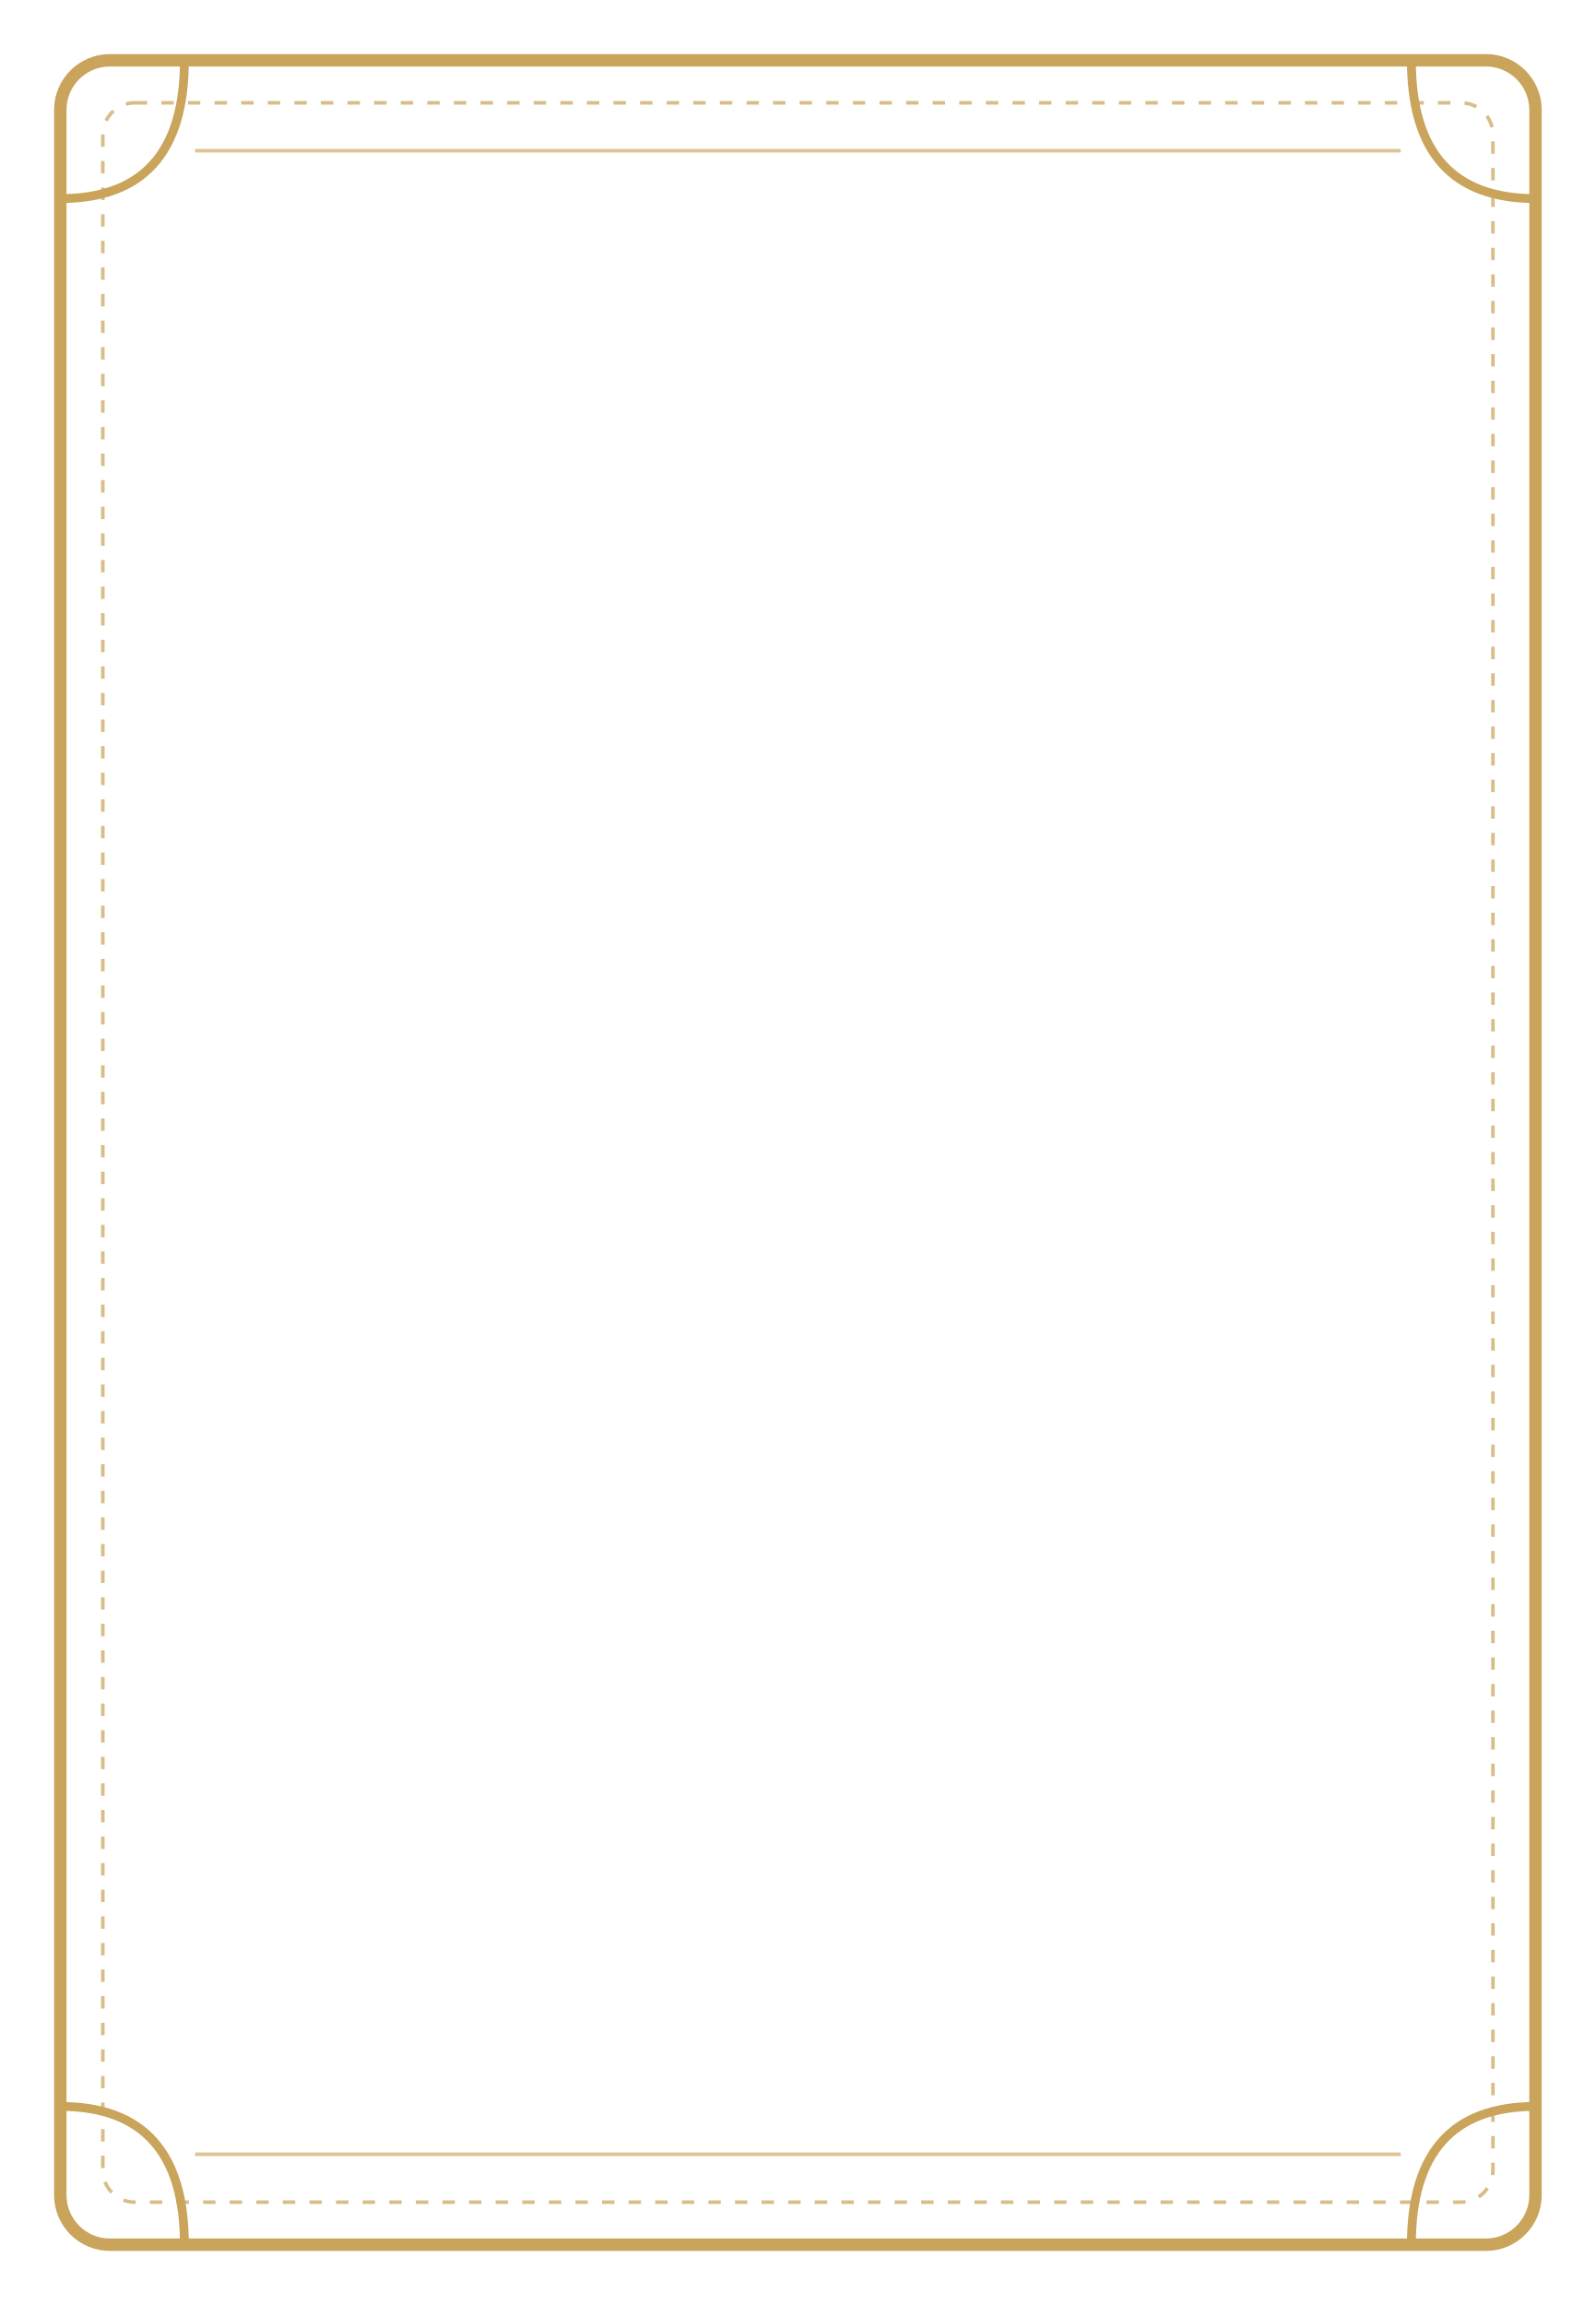
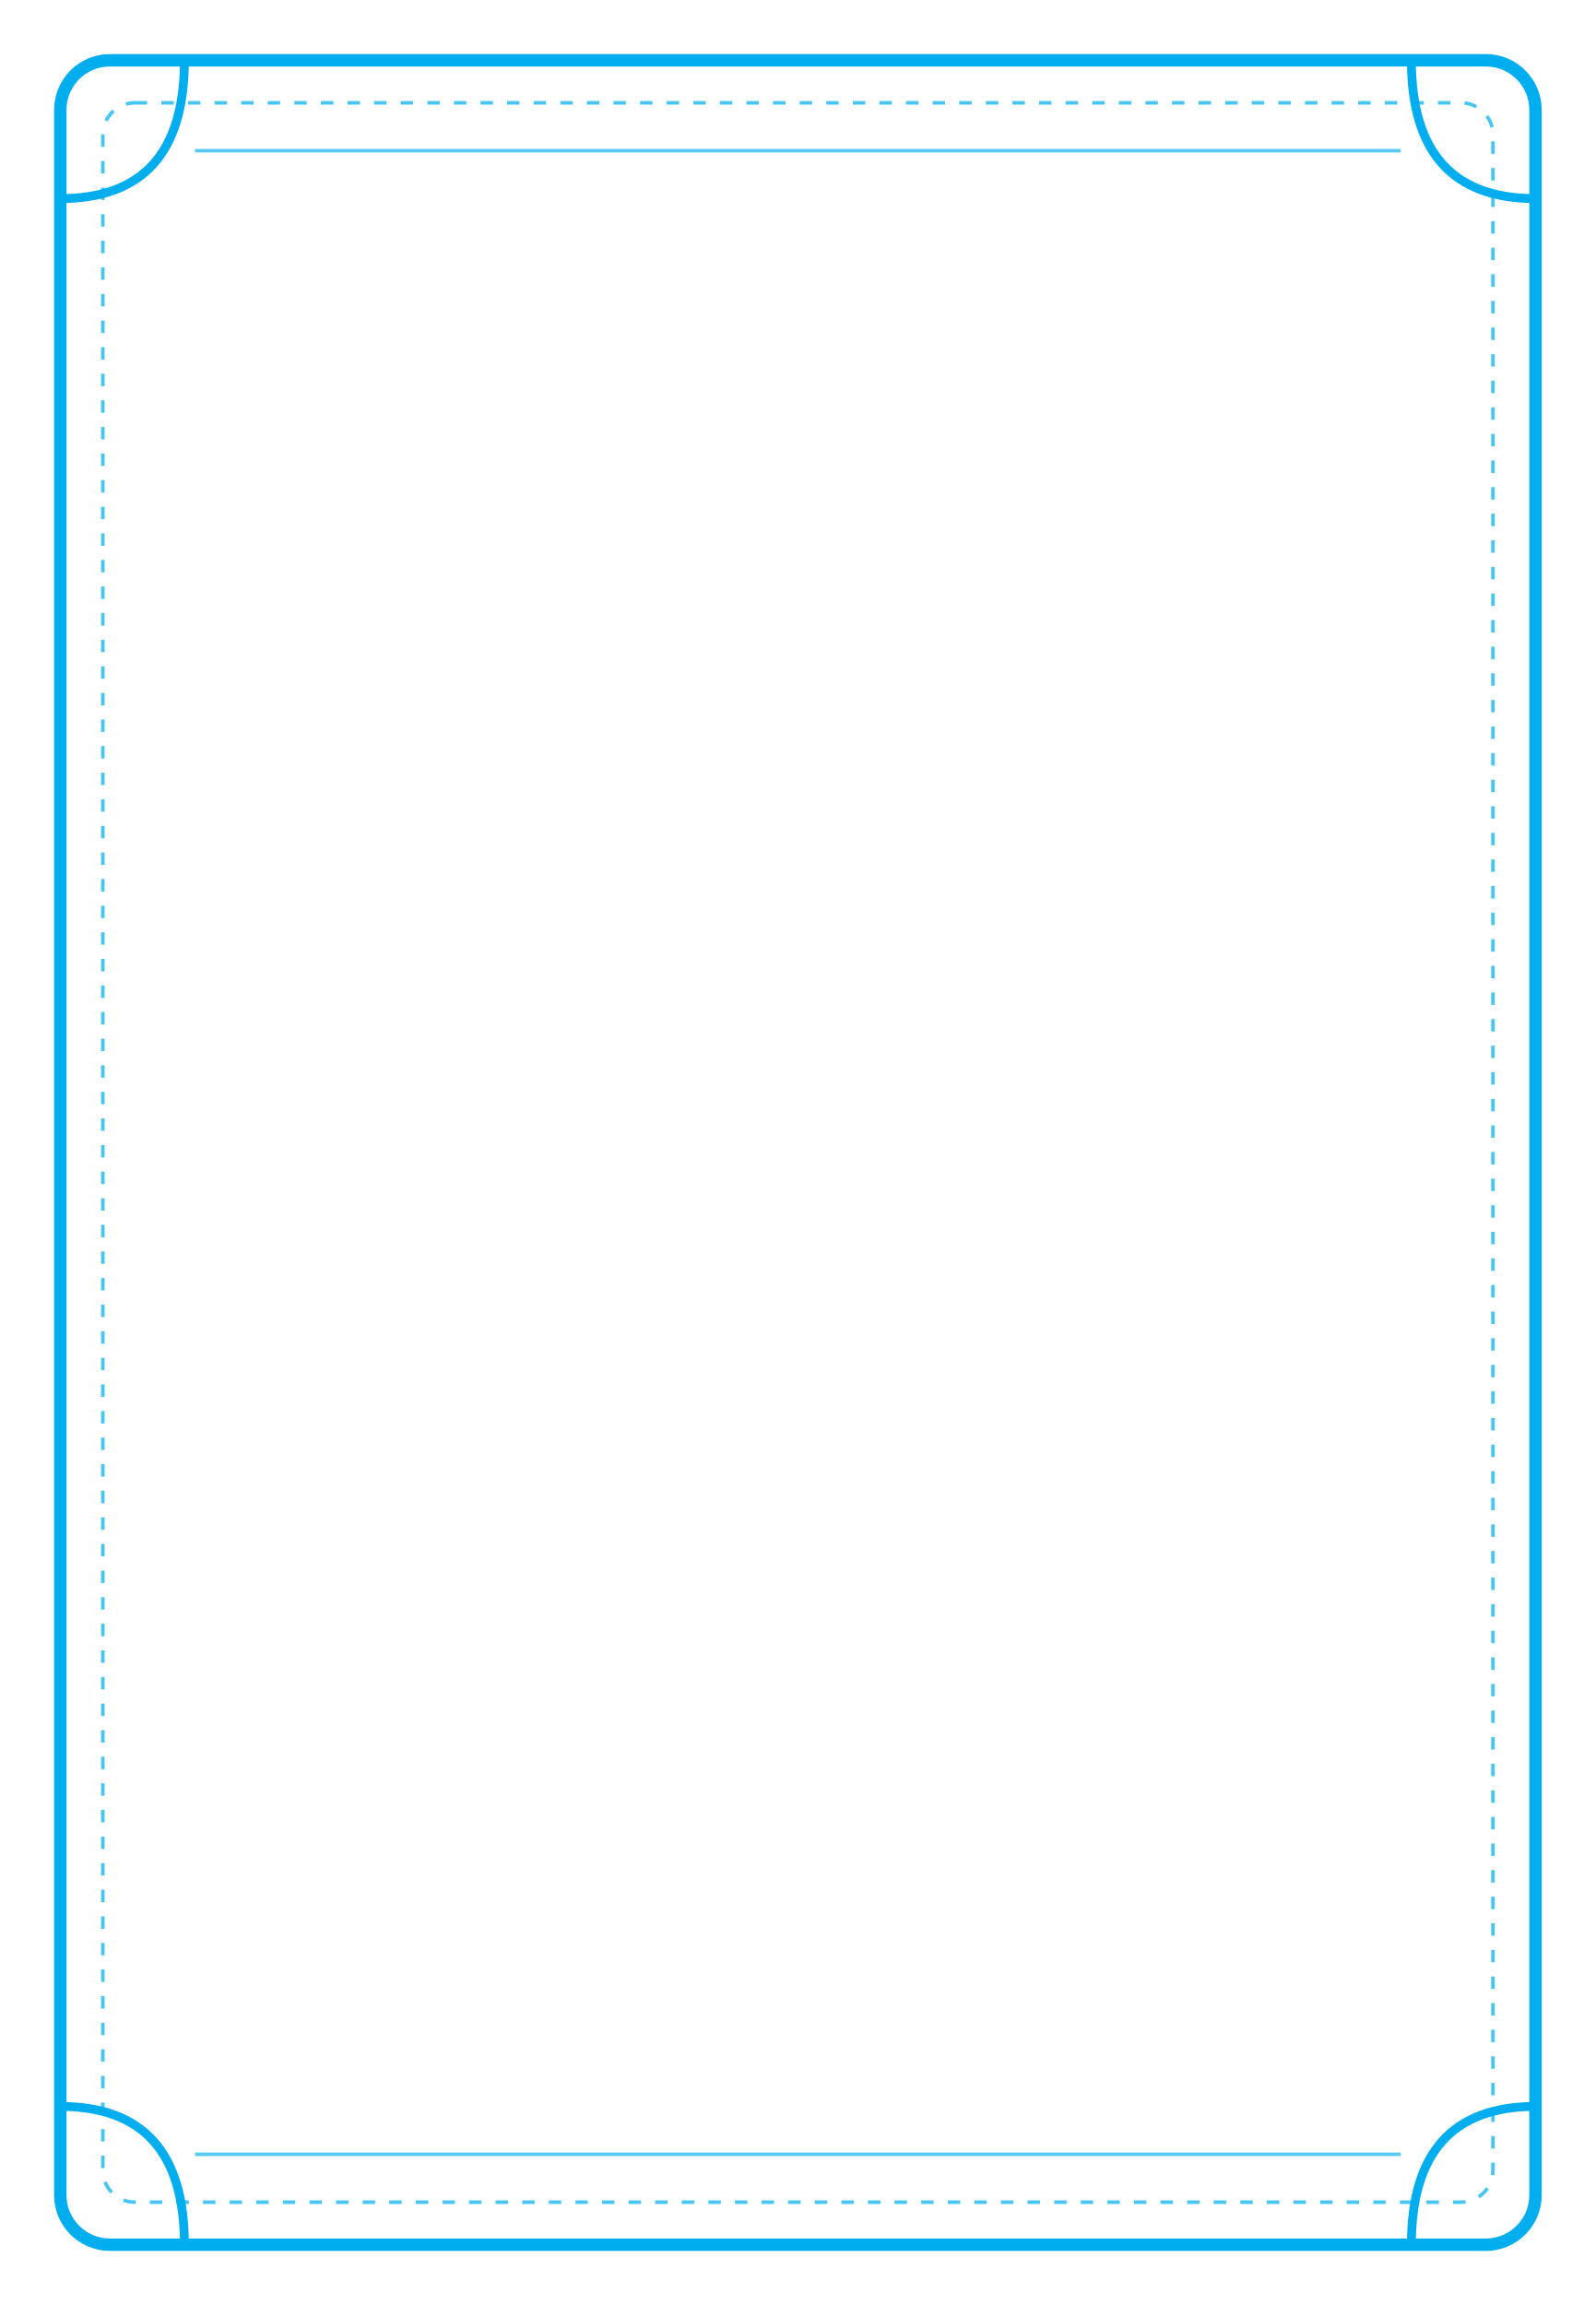
<svg xmlns="http://www.w3.org/2000/svg" viewBox="0 0 900 1300" preserveAspectRatio="none">
-   <rect x="34" y="34" width="832" height="1232" rx="28" fill="none" stroke="#c9a45a" stroke-width="7" />
-   <rect x="58" y="58" width="784" height="1184" rx="18" fill="none" stroke="#c9a45a" stroke-width="2" stroke-dasharray="7 8" opacity=".72" />
-   <path d="M34 112q70 0 70-78M866 112q-70 0-70-78M34 1188q70 0 70 78M866 1188q-70 0-70 78" fill="none" stroke="#c9a45a" stroke-width="5" />
-   <path d="M110 85h680M110 1215h680" stroke="#c9a45a" stroke-width="2" opacity=".65" />
+   <rect x="34" y="34" width="832" height="1232" rx="28" fill="none" stroke="#00AEEF" stroke-width="7" />
+   <rect x="58" y="58" width="784" height="1184" rx="18" fill="none" stroke="#00AEEF" stroke-width="2" stroke-dasharray="7 8" opacity=".72" />
+   <path d="M34 112q70 0 70-78M866 112q-70 0-70-78M34 1188q70 0 70 78M866 1188q-70 0-70 78" fill="none" stroke="#00AEEF" stroke-width="5" />
+   <path d="M110 85h680M110 1215h680" stroke="#00AEEF" stroke-width="2" opacity=".65" />
</svg>
